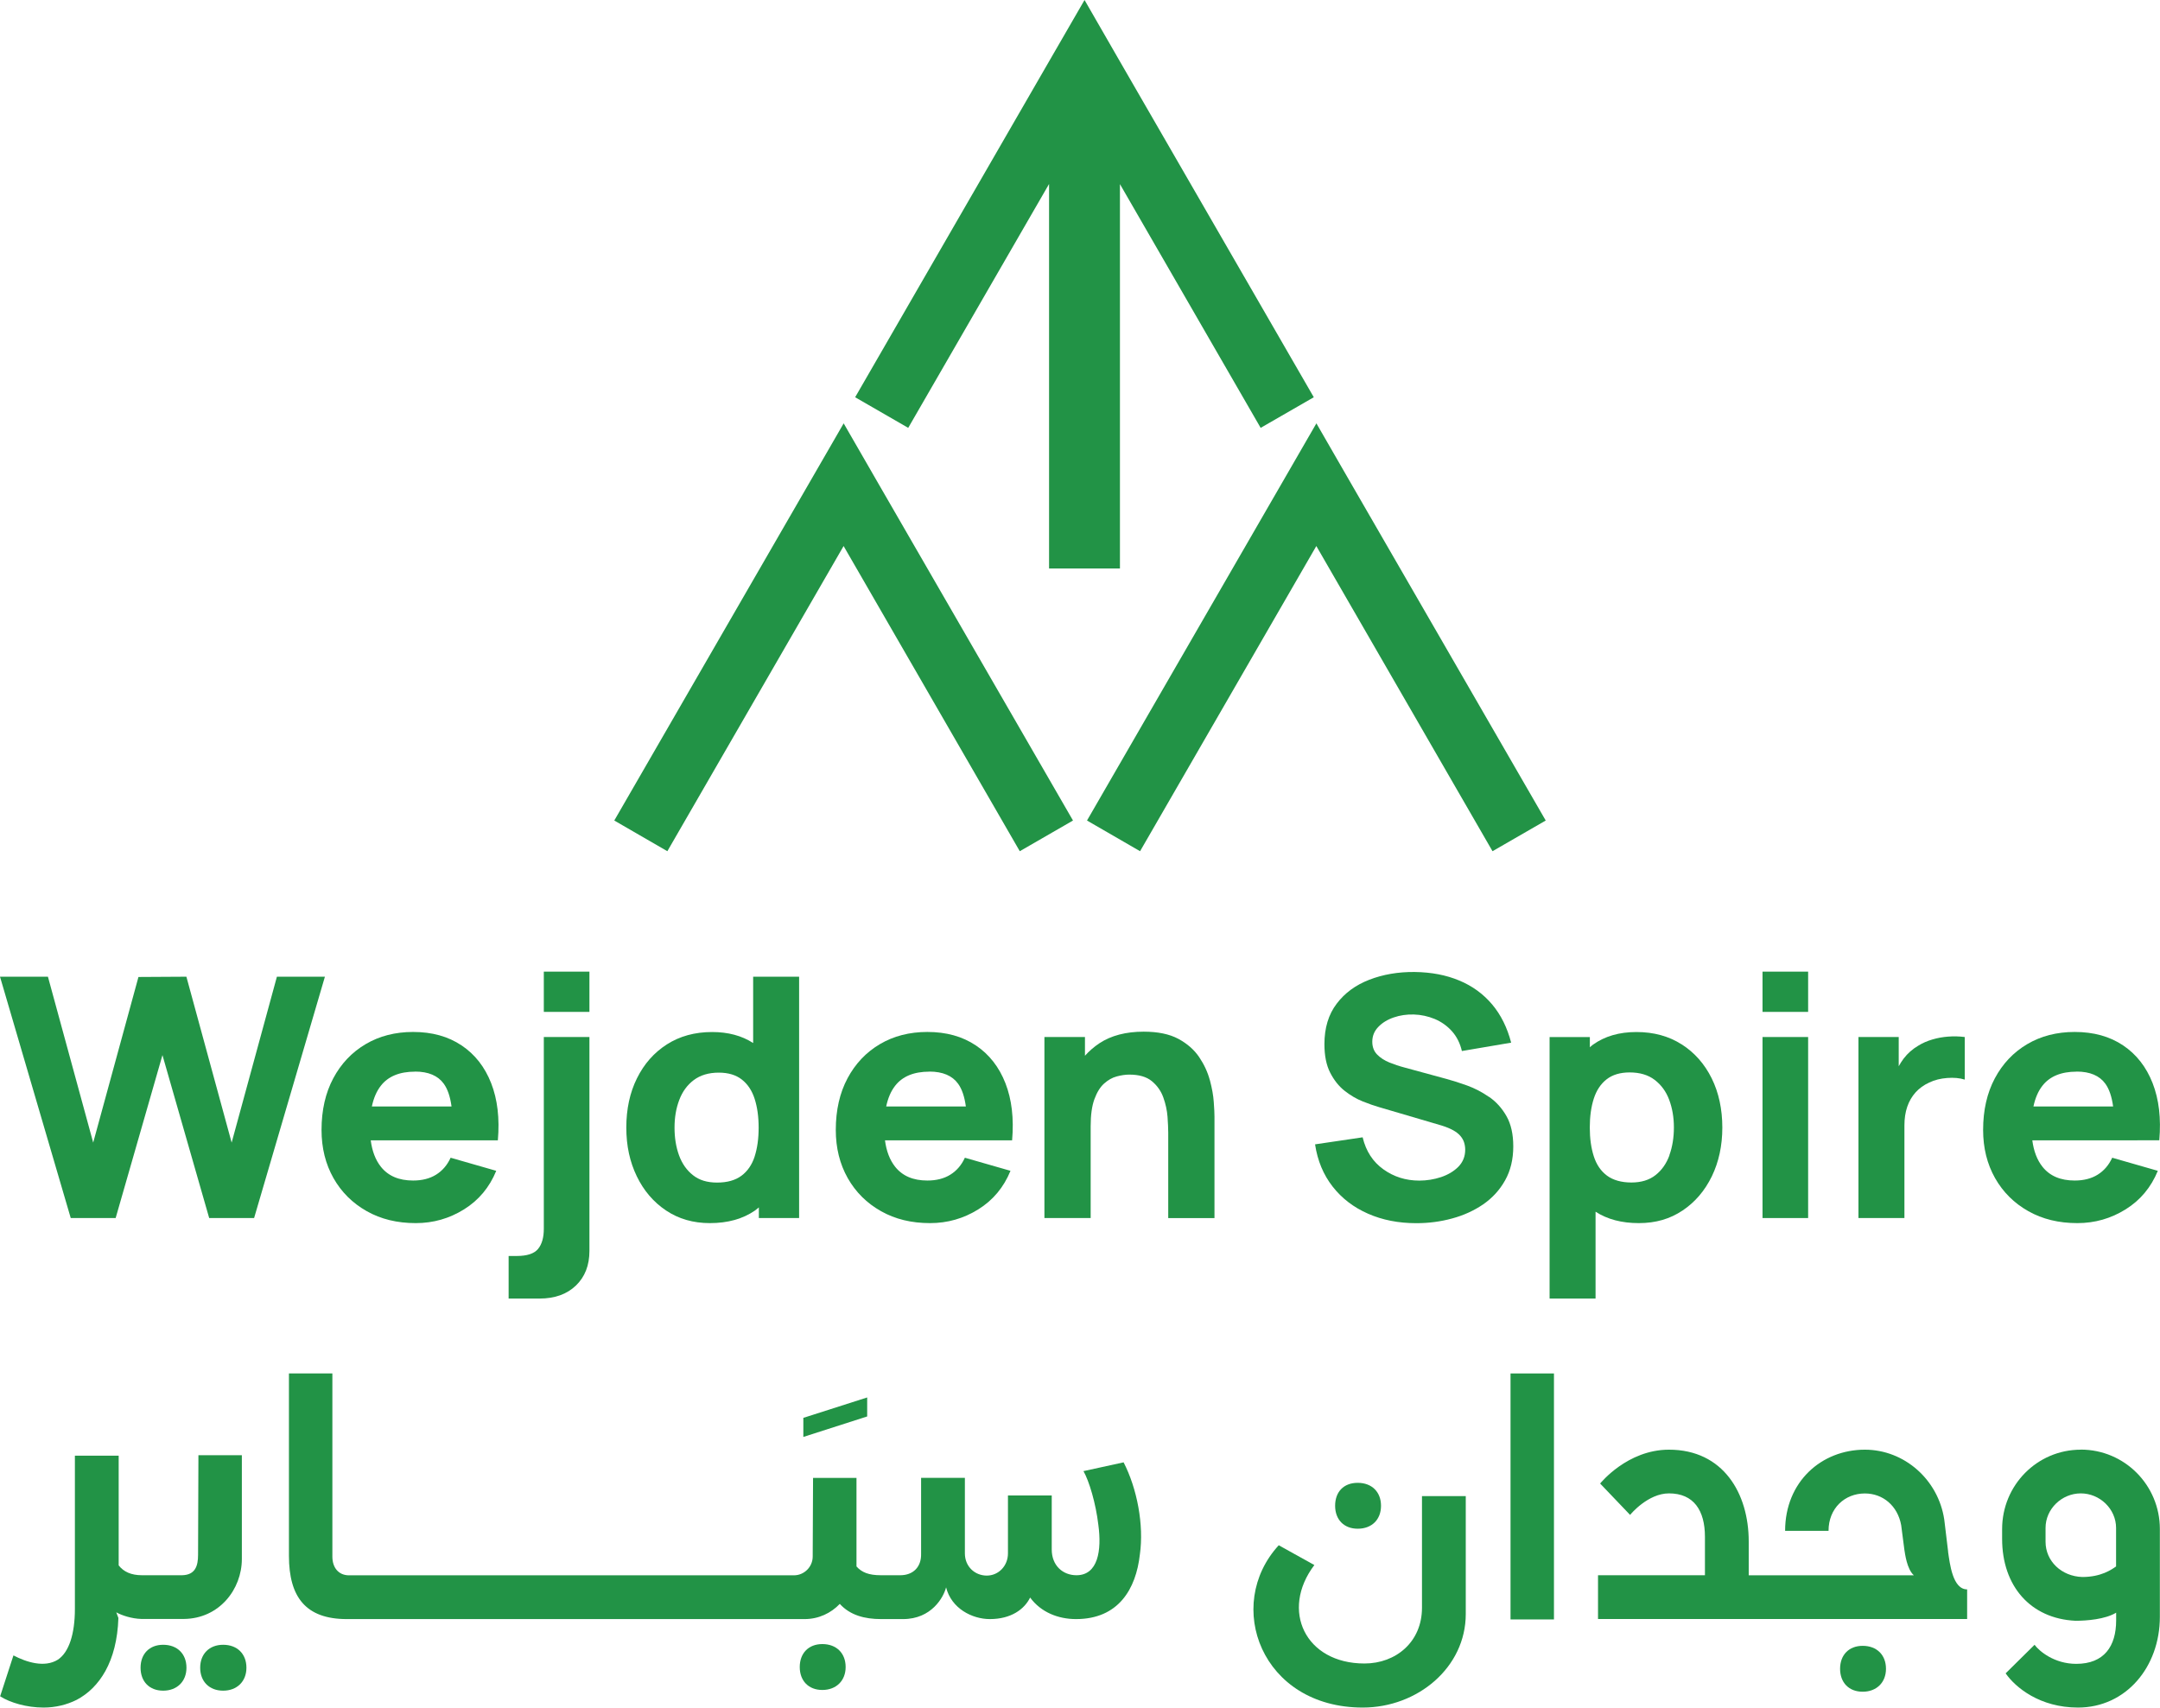
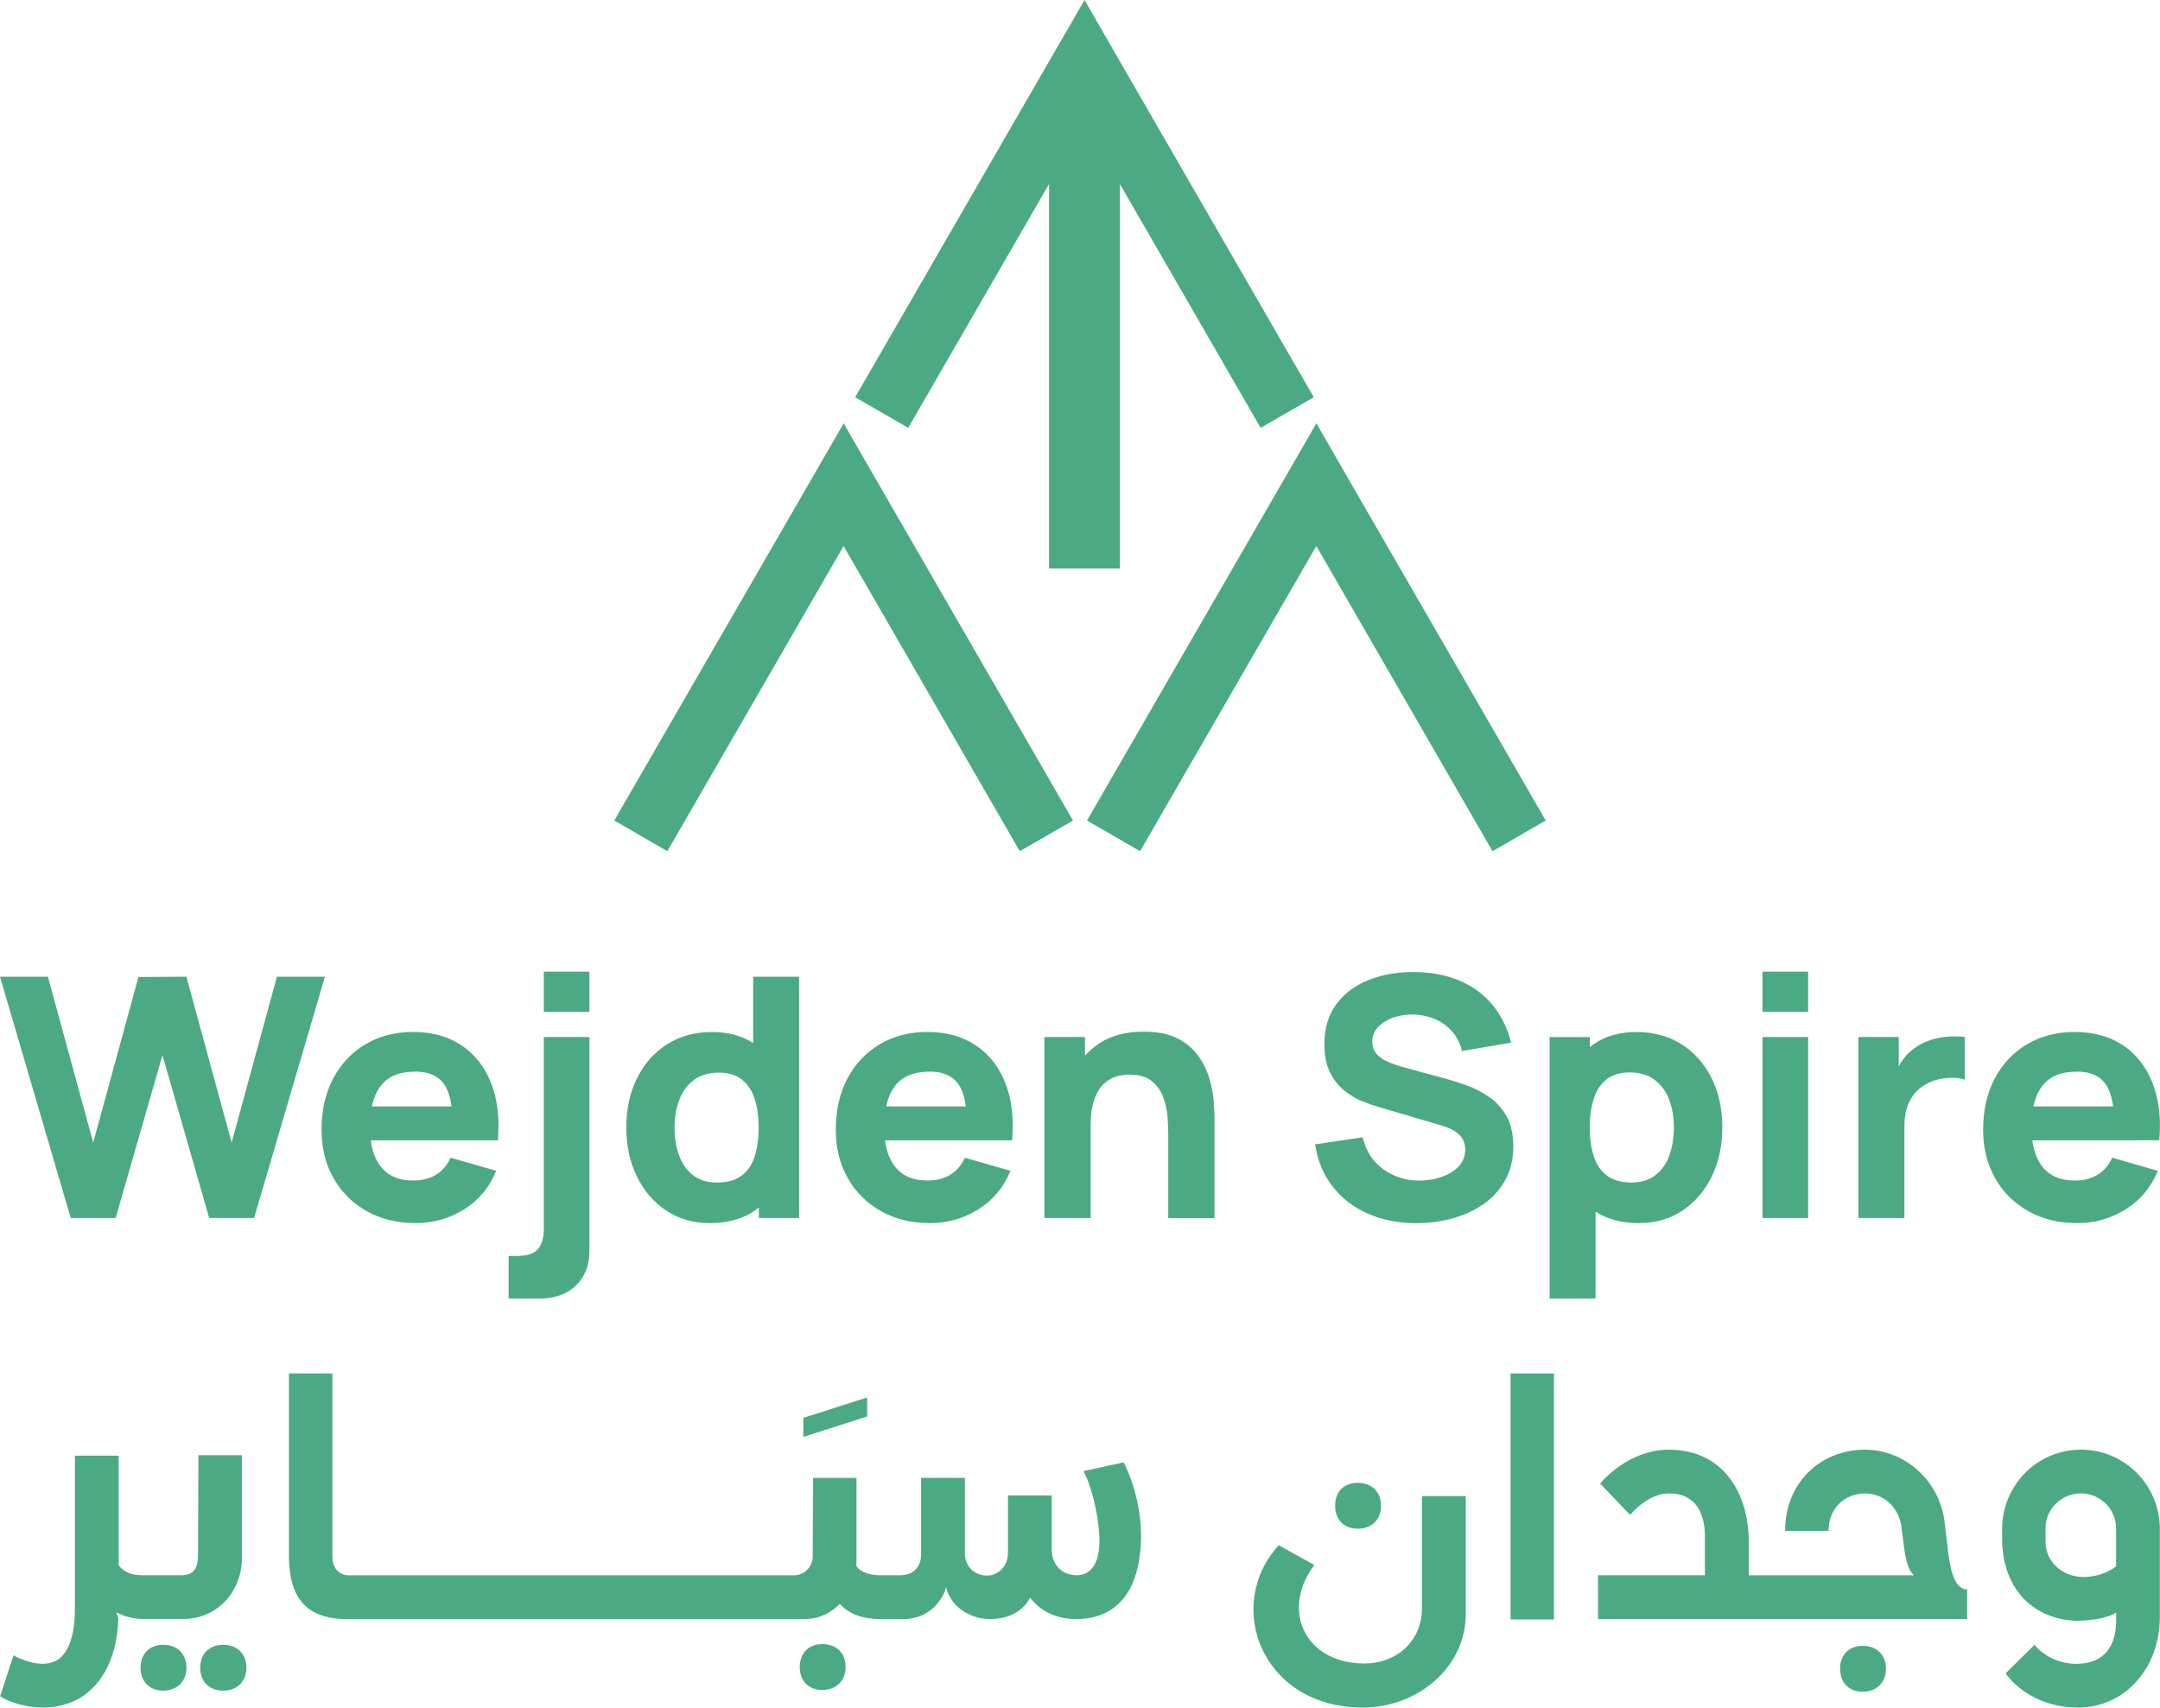
<svg xmlns="http://www.w3.org/2000/svg" id="Layer_2" data-name="Layer 2" viewBox="0 0 306.87 242.62">
  <defs>
    <style>
      .cls-1 {
-         fill: #229346;
+         fill: #4BAA83;
      }
    </style>
  </defs>
  <g id="Layer_1-2" data-name="Layer 1">
    <g>
      <g>
        <polygon class="cls-1" points="39.34 138.77 32.91 162.34 26.48 138.77 19.67 138.81 13.24 162.34 6.81 138.77 0 138.77 10.05 173.06 16.43 173.06 23.08 149.91 29.72 173.06 36.1 173.06 46.16 138.77 39.34 138.77" />
        <path class="cls-1" d="M65.57,148.53c-1.89-1.27-4.18-1.91-6.88-1.91-2.54,0-4.79.58-6.74,1.73-1.95,1.15-3.49,2.77-4.6,4.85-1.11,2.08-1.67,4.53-1.67,7.34,0,2.57.57,4.85,1.7,6.85,1.13,1.99,2.71,3.56,4.72,4.69,2.01,1.14,4.33,1.7,6.97,1.7,2.48,0,4.76-.65,6.85-1.95,2.09-1.3,3.62-3.13,4.58-5.48l-6.48-1.86c-.48,1.05-1.17,1.85-2.07,2.41-.9.56-1.99.83-3.26.83-2.02,0-3.54-.65-4.58-1.96-.76-.96-1.24-2.21-1.44-3.75h18.06c.27-3.11-.05-5.82-.95-8.12-.9-2.3-2.3-4.09-4.19-5.36ZM58.97,152.25c1.89,0,3.25.58,4.08,1.73.55.76.91,1.84,1.1,3.23h-11.32c.25-1.19.67-2.17,1.27-2.94,1.04-1.34,2.66-2.01,4.87-2.01Z" />
        <rect class="cls-1" x="77.26" y="138.05" width="6.48" height="5.72" />
        <path class="cls-1" d="M77.26,174.59c0,1.24-.27,2.19-.82,2.86s-1.56,1-3.04,1h-1.14v6.05h4.38c2.18,0,3.9-.62,5.18-1.85,1.28-1.23,1.92-2.87,1.92-4.92v-30.39h-6.48v27.25Z" />
        <path class="cls-1" d="M106.98,148.18c-1.6-1.03-3.54-1.55-5.81-1.55-2.46,0-4.6.59-6.43,1.76-1.83,1.17-3.24,2.78-4.25,4.82-1.01,2.04-1.51,4.37-1.51,6.99s.5,4.88,1.49,6.93c.99,2.05,2.38,3.67,4.16,4.86,1.78,1.19,3.85,1.79,6.22,1.79,2.56,0,4.69-.6,6.41-1.79.19-.14.36-.3.55-.44v1.51h5.72v-34.29h-6.53v9.41ZM107.22,164.3c-.38,1.17-1,2.09-1.87,2.74-.87.65-2.02.98-3.47.98s-2.54-.35-3.43-1.05c-.89-.7-1.55-1.64-1.98-2.82s-.64-2.5-.64-3.94.22-2.74.67-3.92c.44-1.18,1.13-2.13,2.06-2.83s2.12-1.06,3.56-1.06c1.35,0,2.44.33,3.27.98.83.65,1.44,1.56,1.82,2.74s.57,2.54.57,4.1-.19,2.92-.57,4.1Z" />
        <path class="cls-1" d="M138.63,148.53c-1.89-1.27-4.18-1.91-6.88-1.91-2.54,0-4.79.58-6.74,1.73-1.95,1.15-3.49,2.77-4.6,4.85-1.11,2.08-1.67,4.53-1.67,7.34,0,2.57.57,4.85,1.7,6.85,1.13,1.99,2.71,3.56,4.72,4.69,2.01,1.14,4.33,1.7,6.97,1.7,2.48,0,4.76-.65,6.85-1.95,2.09-1.3,3.62-3.13,4.58-5.48l-6.48-1.86c-.48,1.05-1.17,1.85-2.07,2.41-.9.56-1.99.83-3.26.83-2.02,0-3.54-.65-4.58-1.96-.76-.96-1.24-2.21-1.44-3.75h18.06c.27-3.11-.05-5.82-.95-8.12-.9-2.3-2.3-4.09-4.19-5.36ZM132.04,152.25c1.89,0,3.25.58,4.08,1.73.55.76.91,1.84,1.1,3.23h-11.32c.25-1.19.67-2.17,1.27-2.94,1.04-1.34,2.66-2.01,4.87-2.01Z" />
        <path class="cls-1" d="M171.88,153.47c-.3-1.13-.81-2.23-1.51-3.27-.71-1.05-1.69-1.91-2.96-2.6-1.27-.68-2.91-1.02-4.93-1.02-2.52,0-4.62.55-6.28,1.64-.78.52-1.46,1.11-2.06,1.78v-2.66h-5.76v25.72h6.57v-13.05c0-1.6.18-2.89.54-3.86.36-.97.81-1.7,1.37-2.2.56-.5,1.15-.84,1.79-1.01.63-.17,1.23-.26,1.79-.26,1.38,0,2.45.31,3.2.93.75.62,1.3,1.39,1.63,2.31s.53,1.84.6,2.75c.06.91.1,1.66.1,2.25v12.15h6.57v-14.43c0-.43-.03-1.11-.1-2.05-.06-.94-.25-1.97-.55-3.11Z" />
        <path class="cls-1" d="M211.54,155.85c-.99-.69-2.03-1.23-3.11-1.62-1.08-.39-2.06-.7-2.95-.94l-5.95-1.62c-.73-.19-1.44-.43-2.14-.71-.7-.29-1.28-.66-1.74-1.13-.46-.47-.69-1.08-.69-1.82,0-.81.28-1.51.85-2.1.56-.59,1.29-1.04,2.19-1.35.9-.31,1.85-.45,2.87-.42,1.03.03,2.02.25,2.97.64.94.4,1.76.98,2.44,1.74.68.76,1.15,1.7,1.41,2.81l7-1.19c-.56-2.14-1.46-3.96-2.71-5.44-1.25-1.48-2.81-2.62-4.67-3.39-1.86-.78-3.97-1.18-6.34-1.21-2.35-.02-4.49.35-6.43,1.1-1.94.75-3.49,1.88-4.64,3.41-1.16,1.52-1.74,3.44-1.74,5.74,0,1.64.27,2.99.82,4.06.55,1.07,1.23,1.93,2.06,2.58.83.65,1.68,1.15,2.56,1.5s1.66.62,2.32.81l8.91,2.62c.67.21,1.22.44,1.66.69.44.25.77.52,1.01.81s.41.59.51.92c.1.33.15.66.15,1.01,0,.95-.32,1.75-.96,2.41-.64.65-1.46,1.14-2.46,1.48-1,.33-2.03.5-3.1.5-1.91,0-3.6-.53-5.1-1.6-1.49-1.06-2.48-2.58-2.95-4.55l-6.76,1c.35,2.32,1.18,4.31,2.49,5.99s2.98,2.96,5.03,3.86c2.04.9,4.33,1.35,6.87,1.35,1.75,0,3.44-.22,5.08-.67,1.64-.44,3.12-1.12,4.42-2.01,1.3-.9,2.34-2.03,3.11-3.41.77-1.37,1.16-2.98,1.16-4.82,0-1.73-.32-3.16-.96-4.29-.64-1.13-1.46-2.04-2.45-2.73Z" />
        <path class="cls-1" d="M238.92,148.39c-1.83-1.17-3.97-1.76-6.43-1.76s-4.5.6-6.17,1.79c-.16.11-.3.25-.45.38v-1.45h-5.72v37.15h6.53v-12.34c1.67,1.08,3.71,1.62,6.14,1.62s4.44-.6,6.22-1.79c1.78-1.19,3.16-2.81,4.16-4.86.99-2.05,1.49-4.36,1.49-6.93s-.5-4.95-1.51-6.99c-1.01-2.04-2.43-3.65-4.25-4.82ZM237.18,164.14c-.43,1.18-1.09,2.12-1.98,2.82-.89.7-2.03,1.05-3.43,1.05s-2.6-.33-3.47-.98c-.87-.65-1.49-1.56-1.87-2.74s-.57-2.54-.57-4.1.19-2.92.57-4.1.99-2.09,1.82-2.74c.83-.65,1.93-.98,3.27-.98,1.44,0,2.63.35,3.56,1.06s1.62,1.65,2.06,2.83c.44,1.18.67,2.49.67,3.92s-.21,2.76-.64,3.94Z" />
        <rect class="cls-1" x="250.4" y="138.05" width="6.48" height="5.72" />
        <rect class="cls-1" x="250.4" y="147.34" width="6.48" height="25.72" />
        <path class="cls-1" d="M276.79,147.28c-.78.06-1.53.19-2.26.41-.73.21-1.41.51-2.02.89-.81.48-1.49,1.08-2.05,1.81-.26.35-.5.72-.71,1.1v-4.15h-5.72v25.72h6.53v-13.15c0-.98.13-1.87.4-2.66.27-.79.67-1.47,1.19-2.05.52-.58,1.17-1.04,1.93-1.39.76-.37,1.62-.58,2.56-.65.94-.07,1.77,0,2.49.23v-6.05c-.78-.1-1.56-.12-2.33-.06Z" />
        <path class="cls-1" d="M303.65,162.01h3.12c.27-3.11-.05-5.82-.95-8.12-.9-2.3-2.3-4.09-4.19-5.36-1.89-1.27-4.18-1.91-6.88-1.91-2.54,0-4.79.58-6.74,1.73-1.95,1.15-3.49,2.77-4.6,4.85-1.11,2.08-1.67,4.53-1.67,7.34,0,2.57.57,4.85,1.7,6.85,1.13,1.99,2.71,3.56,4.72,4.69,2.01,1.14,4.33,1.7,6.97,1.7,2.48,0,4.76-.65,6.85-1.95,2.09-1.3,3.62-3.13,4.58-5.48l-6.48-1.86c-.48,1.05-1.17,1.85-2.07,2.41-.9.56-1.99.83-3.26.83-2.02,0-3.54-.65-4.58-1.96-.76-.96-1.24-2.21-1.44-3.75h14.94ZM295.03,152.25c1.89,0,3.25.58,4.08,1.73.55.76.91,1.84,1.1,3.23h-11.32c.25-1.19.67-2.17,1.27-2.94,1.04-1.34,2.66-2.01,4.87-2.01Z" />
      </g>
      <g>
        <path class="cls-1" d="M20.07,230.02h0s.2,0,.2,0h5.87c5.01-.05,8.22-4.21,8.22-8.52v-14.74h-6.17l-.05,14.14c0,1.6-.4,2.86-2.26,2.91h-5.71c-1.55,0-2.61-.5-3.31-1.4v-15.59h-6.22v21.76c0,3.61-.85,6.17-2.41,7.22-1.91,1.2-4.51.35-6.32-.6L.02,241.01c1.4.9,3.76,1.6,6.17,1.6,1.7,0,3.31-.4,4.71-1.1,3.21-1.7,5.72-5.41,5.92-11.63l-.3-.8c.77.43,2.17.9,3.56.94Z" />
        <path class="cls-1" d="M23.18,233.69c-1.96,0-3.21,1.3-3.21,3.26s1.25,3.26,3.21,3.26,3.31-1.3,3.31-3.26-1.3-3.26-3.31-3.26Z" />
        <path class="cls-1" d="M31.7,233.69c-1.96,0-3.26,1.3-3.26,3.26s1.3,3.26,3.26,3.26,3.31-1.3,3.31-3.26-1.3-3.26-3.31-3.26Z" />
        <polygon class="cls-1" points="123.2 198.55 114.13 201.45 114.13 204.16 123.2 201.25 123.2 198.55" />
        <path class="cls-1" d="M116.83,233.59c-1.96,0-3.21,1.3-3.21,3.26s1.25,3.26,3.21,3.26,3.31-1.3,3.31-3.26-1.3-3.26-3.31-3.26Z" />
        <path class="cls-1" d="M153.93,209.02c.8,1.4,1.75,4.56,2.11,7.62.5,3.66-.05,7.17-3.11,7.17-1.91,0-3.51-1.35-3.51-3.66v-7.67h-6.22v8.22c0,1.8-1.35,3.16-3.01,3.16s-3.11-1.25-3.11-3.16v-10.73h-6.22v10.78c.05,1.91-1.15,3.06-2.96,3.06h-2.76c-1.7,0-2.71-.4-3.46-1.25v-12.58h-6.17l-.05,11.18c0,1.45-1.2,2.66-2.66,2.66h-63.32c-1.4-.05-2.26-1.1-2.26-2.66v-26.02h-6.17v25.92c0,5.87,2.41,8.98,8.22,8.98h65.03c2.01,0,3.76-.85,5.01-2.16,1.45,1.6,3.51,2.16,5.87,2.16h3.11c4.06,0,5.77-3.11,6.12-4.51.75,3.01,3.71,4.51,6.22,4.51,3.01,0,4.91-1.4,5.72-3.06,1.55,2.11,4.01,3.06,6.52,3.06,6.02,0,8.52-4.26,9.07-9.18.6-4.21-.4-9.38-2.31-13.09l-5.72,1.25Z" />
        <path class="cls-1" d="M192.89,217.2c2.01,0,3.31-1.3,3.31-3.26s-1.3-3.26-3.31-3.26-3.21,1.3-3.21,3.26,1.25,3.26,3.21,3.26Z" />
        <path class="cls-1" d="M202.02,228.43c0,4.86-3.71,7.92-8.17,7.92-8.42,0-11.98-7.57-7.12-13.99l-5.06-2.81c-7.82,8.52-2.46,23.06,11.93,23.06,7.82,0,14.64-5.72,14.64-13.29v-16.75h-6.22v15.84Z" />
        <rect class="cls-1" x="214.6" y="195.14" width="6.17" height="34.95" />
        <path class="cls-1" d="M276.77,220.46l-.55-4.56c-.85-5.67-5.67-9.93-11.28-9.93-6.17,0-11.33,4.56-11.33,11.53h6.17c0-3.21,2.31-5.31,5.16-5.31,2.56,0,4.66,1.75,5.16,4.51l.45,3.46c.1.6.35,2.76,1.35,3.66h-23.46v-4.81c0-6.82-3.61-13.04-11.33-13.04-5.92,0-9.73,4.76-9.78,4.81l4.26,4.46c.1-.15,2.56-3.06,5.52-3.06,3.51,0,5.11,2.41,5.11,6.17v5.46h-15.19v6.22h52.44v-4.21c-2.06,0-2.46-3.66-2.71-5.36Z" />
        <path class="cls-1" d="M264.63,233.84c-1.96,0-3.21,1.3-3.21,3.26s1.25,3.26,3.21,3.26,3.31-1.3,3.31-3.26-1.3-3.26-3.31-3.26Z" />
        <path class="cls-1" d="M295.62,205.97c-6.22,0-11.18,5.06-11.18,11.28v1.4c0,6.67,4.01,11.33,10.43,11.63,1.55,0,4.21-.2,5.77-1.15v1.1c0,3.66-1.7,6.17-5.67,6.17-3.11,0-5.26-1.8-5.92-2.71l-4.11,4.06c1.4,2.01,4.86,4.86,10.28,4.86,6.82,0,11.63-5.77,11.63-12.89v-12.48c0-6.22-5.01-11.28-11.23-11.28ZM300.63,222.56c-.65.45-2.11,1.5-4.81,1.5-2.96-.1-5.21-2.26-5.21-5.01v-1.96c0-2.71,2.31-4.91,5.01-4.91s5.01,2.21,5.01,4.91v5.46Z" />
      </g>
    </g>
    <g>
      <polygon class="cls-1" points="149.04 26.14 149.04 80.77 159.11 80.77 159.11 26.16 179.1 60.79 186.65 56.44 159.1 8.72 154.08 0 149.04 8.72 121.49 56.44 129.03 60.79 149.04 26.14" />
      <polygon class="cls-1" points="119.86 60.15 114.83 68.86 87.27 116.58 94.81 120.94 119.85 77.58 144.88 120.94 152.44 116.58 124.88 68.86 119.86 60.15" />
      <polygon class="cls-1" points="192.04 68.86 187.02 60.15 181.99 68.86 154.43 116.58 161.97 120.94 187.01 77.58 212.04 120.94 219.6 116.58 192.04 68.86" />
    </g>
  </g>
</svg>
